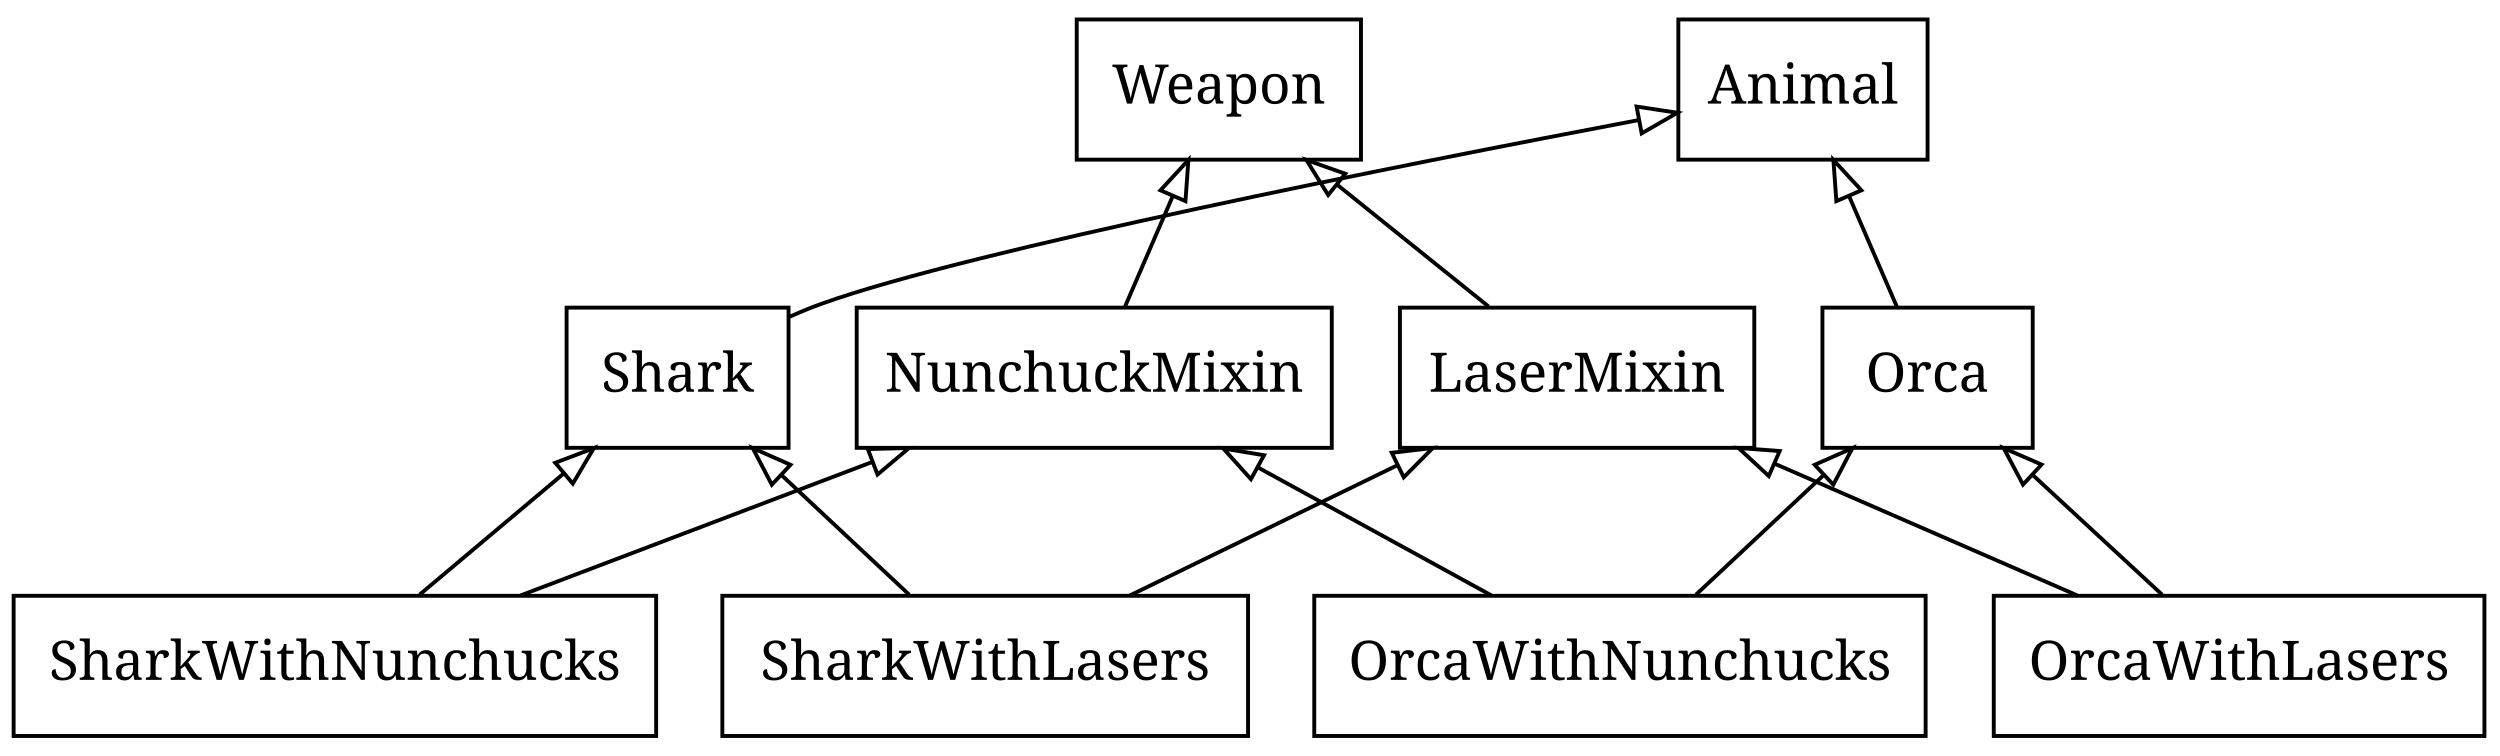
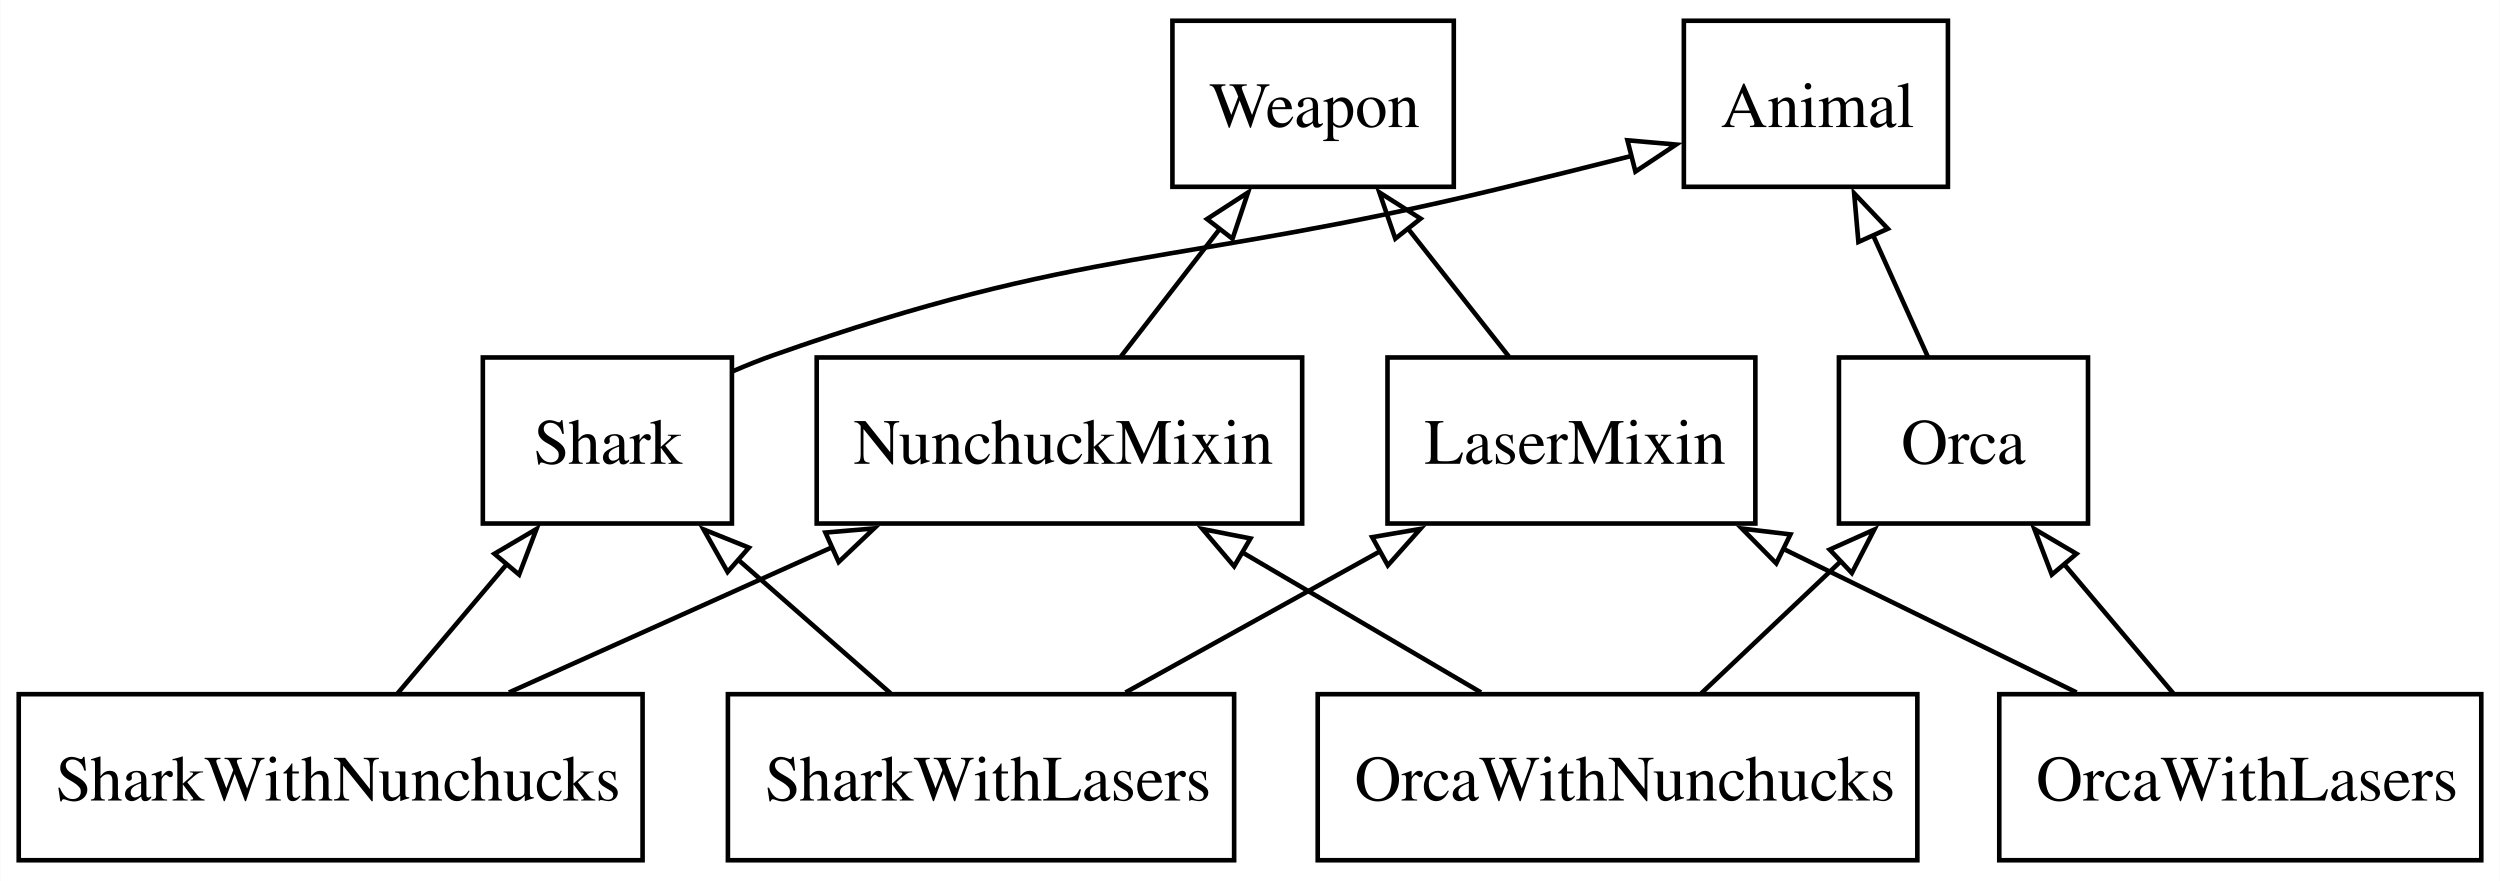
- <svg xmlns="http://www.w3.org/2000/svg" width="642pt" height="194pt" viewBox="0.00 0.00 642.00 194.00">
-   <g id="graph1" class="graph" transform="scale(1 1) rotate(0) translate(4 190)">
-     <polygon fill="white" stroke="white" points="-4,5 -4,-190 639,-190 639,5 -4,5" />
+ <svg xmlns="http://www.w3.org/2000/svg" width="542pt" height="191pt" viewBox="0.00 0.00 541.88 191.00">
+   <g id="graph0" class="graph" transform="scale(1 1) rotate(0) translate(4 187)">
+     <polygon fill="white" stroke="none" points="-4,4 -4,-187 537.88,-187 537.88,4 -4,4" />
    <g id="node1" class="node">
-       <polygon fill="none" stroke="black" points="508,-1 508,-37 634,-37 634,-1 508,-1" />
-       <text text-anchor="middle" x="571" y="-15.4" font-family="Times Roman,serif" font-size="14.00">OrcaWithLasers</text>
+       <polygon fill="none" stroke="black" points="361,-146.5 361,-182.5 418.25,-182.5 418.25,-146.5 361,-146.5" />
+       <text text-anchor="start" x="369" y="-159.45" font-family="Times,serif" font-size="14.00">Animal</text>
    </g>
    <g id="node2" class="node">
-       <polygon fill="none" stroke="black" points="464,-75 464,-111 518,-111 518,-75 464,-75" />
-       <text text-anchor="middle" x="491" y="-89.4" font-family="Times Roman,serif" font-size="14.00">Orca</text>
+       <polygon fill="none" stroke="black" points="296.75,-73.5 296.75,-109.5 376.5,-109.5 376.5,-73.5 296.75,-73.5" />
+       <text text-anchor="start" x="304.75" y="-86.45" font-family="Times,serif" font-size="14.00">LaserMixin</text>
+     </g>
+     <g id="node10" class="node">
+       <polygon fill="none" stroke="black" points="250.12,-146.5 250.12,-182.5 311.12,-182.5 311.12,-146.5 250.12,-146.5" />
+       <text text-anchor="start" x="258.12" y="-159.45" font-family="Times,serif" font-size="14.00">Weapon</text>
+     </g>
+     <g id="edge1" class="edge">
+       <path fill="none" stroke="black" d="M323.07,-109.69C316.47,-118.06 308.39,-128.3 301.06,-137.6" />
+       <polygon fill="none" stroke="black" points="298.44,-135.26 294.99,-145.28 303.93,-139.6 298.44,-135.26" />
+     </g>
+     <g id="node3" class="node">
+       <polygon fill="none" stroke="black" points="173,-73.5 173,-109.5 278.25,-109.5 278.25,-73.5 173,-73.5" />
+       <text text-anchor="start" x="181" y="-86.45" font-family="Times,serif" font-size="14.00">NunchuckMixin</text>
    </g>
    <g id="edge2" class="edge">
-       <path fill="none" stroke="black" d="M551.225,-37.292C541.246,-46.522 528.989,-57.86 518.143,-67.893" />
-       <polygon fill="none" stroke="black" points="515.512,-65.558 510.548,-74.918 520.265,-70.697 515.512,-65.558" />
+       <path fill="none" stroke="black" d="M238.94,-109.69C245.42,-118.06 253.36,-128.3 260.56,-137.6" />
+       <polygon fill="none" stroke="black" points="257.62,-139.51 266.51,-145.27 263.15,-135.23 257.62,-139.51" />
    </g>
    <g id="node4" class="node">
-       <polygon fill="none" stroke="black" points="355.5,-75 355.5,-111 446.5,-111 446.5,-75 355.5,-75" />
-       <text text-anchor="middle" x="401" y="-89.4" font-family="Times Roman,serif" font-size="14.00">LaserMixin</text>
+       <polygon fill="none" stroke="black" points="394.62,-73.5 394.62,-109.5 448.62,-109.5 448.62,-73.5 394.62,-73.5" />
+       <text text-anchor="start" x="408.12" y="-86.45" font-family="Times,serif" font-size="14.00">Orca</text>
+     </g>
+     <g id="edge3" class="edge">
+       <path fill="none" stroke="black" d="M413.88,-109.69C410.3,-117.62 405.97,-127.24 401.96,-136.14" />
+       <polygon fill="none" stroke="black" points="398.84,-134.54 397.92,-145.09 405.22,-137.41 398.84,-134.54" />
+     </g>
+     <g id="node5" class="node">
+       <polygon fill="none" stroke="black" points="429.38,-0.5 429.38,-36.5 533.88,-36.5 533.88,-0.5 429.38,-0.5" />
+       <text text-anchor="start" x="437.38" y="-13.45" font-family="Times,serif" font-size="14.00">OrcaWithLasers</text>
    </g>
    <g id="edge4" class="edge">
-       <path fill="none" stroke="black" d="M529.413,-37.102C505.967,-47.309 476.496,-60.137 451.703,-70.93" />
-       <polygon fill="none" stroke="black" points="450.224,-67.756 442.452,-74.956 453.018,-74.174 450.224,-67.756" />
+       <path fill="none" stroke="black" d="M446.15,-36.87C426.93,-46.28 402.96,-58.02 382.35,-68.11" />
+       <polygon fill="none" stroke="black" points="381.03,-64.86 373.59,-72.4 384.11,-71.14 381.03,-64.86" />
    </g>
-     <g id="node3" class="node">
-       <polygon fill="none" stroke="black" points="427,-149 427,-185 491,-185 491,-149 427,-149" />
-       <text text-anchor="middle" x="459" y="-163.4" font-family="Times Roman,serif" font-size="14.00">Animal</text>
+     <g id="edge5" class="edge">
+       <path fill="none" stroke="black" d="M467.1,-36.69C459.95,-45.15 451.19,-55.52 443.27,-64.89" />
+       <polygon fill="none" stroke="black" points="440.77,-62.42 436.99,-72.32 446.12,-66.94 440.77,-62.42" />
+     </g>
+     <g id="node6" class="node">
+       <polygon fill="none" stroke="black" points="281.62,-0.5 281.62,-36.5 411.62,-36.5 411.62,-0.5 281.62,-0.5" />
+       <text text-anchor="start" x="289.62" y="-13.45" font-family="Times,serif" font-size="14.00">OrcaWithNunchucks</text>
    </g>
    <g id="edge6" class="edge">
-       <path fill="none" stroke="black" d="M483.09,-111.292C479.409,-119.805 474.952,-130.112 470.878,-139.533" />
-       <polygon fill="none" stroke="black" points="467.576,-138.35 466.819,-148.918 474.001,-141.129 467.576,-138.35" />
+       <path fill="none" stroke="black" d="M317.03,-36.87C301.35,-46.07 281.89,-57.48 264.97,-67.42" />
+       <polygon fill="none" stroke="black" points="263.5,-64.22 256.64,-72.3 267.04,-70.26 263.5,-64.22" />
    </g>
-     <g id="node5" class="node">
-       <polygon fill="none" stroke="black" points="272.5,-149 272.5,-185 345.5,-185 345.5,-149 272.5,-149" />
-       <text text-anchor="middle" x="309" y="-163.4" font-family="Times Roman,serif" font-size="14.00">Weapon</text>
+     <g id="edge7" class="edge">
+       <path fill="none" stroke="black" d="M364.78,-36.69C373.93,-45.34 385.18,-56 395.26,-65.54" />
+       <polygon fill="none" stroke="black" points="392.61,-67.85 402.28,-72.18 397.42,-62.77 392.61,-67.85" />
+     </g>
+     <g id="node7" class="node">
+       <polygon fill="none" stroke="black" points="100.62,-73.5 100.62,-109.5 154.62,-109.5 154.62,-73.5 100.62,-73.5" />
+       <text text-anchor="start" x="111.62" y="-86.45" font-family="Times,serif" font-size="14.00">Shark</text>
    </g>
    <g id="edge8" class="edge">
-       <path fill="none" stroke="black" d="M378.258,-111.292C366.56,-120.701 352.139,-132.301 339.49,-142.475" />
-       <polygon fill="none" stroke="black" points="337.078,-139.923 331.48,-148.918 341.466,-145.378 337.078,-139.923" />
+       <path fill="none" stroke="black" d="M154.87,-106.54C157.79,-107.8 160.74,-108.98 163.62,-110 231.14,-133.8 251.04,-129.2 320.62,-146 330.12,-148.29 340.34,-150.84 349.92,-153.26" />
+       <polygon fill="none" stroke="black" points="348.77,-156.58 359.32,-155.66 350.5,-149.8 348.77,-156.58" />
    </g>
-     <g id="node6" class="node">
-       <polygon fill="none" stroke="black" points="141.5,-75 141.5,-111 198.5,-111 198.5,-75 141.5,-75" />
-       <text text-anchor="middle" x="170" y="-89.4" font-family="Times Roman,serif" font-size="14.00">Shark</text>
+     <g id="node8" class="node">
+       <polygon fill="none" stroke="black" points="153.75,-0.5 153.75,-36.5 263.5,-36.5 263.5,-0.5 153.75,-0.5" />
+       <text text-anchor="start" x="161.75" y="-13.45" font-family="Times,serif" font-size="14.00">SharkWithLasers</text>
+     </g>
+     <g id="edge9" class="edge">
+       <path fill="none" stroke="black" d="M239.94,-36.87C256.6,-46.11 277.29,-57.59 295.26,-67.55" />
+       <polygon fill="none" stroke="black" points="293.43,-70.54 303.87,-72.33 296.82,-64.42 293.43,-70.54" />
    </g>
    <g id="edge10" class="edge">
-       <path fill="none" stroke="black" d="M198.766,-108.669C201.509,-109.889 204.281,-111.024 207,-112 245.149,-125.694 355.356,-147.523 416.635,-159.135" />
-       <polygon fill="none" stroke="black" points="416.28,-162.63 426.755,-161.044 417.577,-155.751 416.28,-162.63" />
+       <path fill="none" stroke="black" d="M189.02,-36.69C179.04,-45.43 166.74,-56.22 155.77,-65.83" />
+       <polygon fill="none" stroke="black" points="153.68,-63 148.47,-72.23 158.3,-68.27 153.68,-63" />
    </g>
-     <g id="node7" class="node">
-       <polygon fill="none" stroke="black" points="333.5,-1 333.5,-37 490.5,-37 490.5,-1 333.5,-1" />
-       <text text-anchor="middle" x="412" y="-15.4" font-family="Times Roman,serif" font-size="14.00">OrcaWithNunchucks</text>
+     <g id="node9" class="node">
+       <polygon fill="none" stroke="black" points="0,-0.5 0,-36.5 135.25,-36.5 135.25,-0.5 0,-0.5" />
+       <text text-anchor="start" x="8" y="-13.45" font-family="Times,serif" font-size="14.00">SharkWithNunchucks</text>
+     </g>
+     <g id="edge11" class="edge">
+       <path fill="none" stroke="black" d="M106.28,-36.87C127.41,-46.37 153.82,-58.23 176.41,-68.39" />
+       <polygon fill="none" stroke="black" points="174.89,-71.54 185.44,-72.44 177.76,-65.15 174.89,-71.54" />
    </g>
    <g id="edge12" class="edge">
-       <path fill="none" stroke="black" d="M431.528,-37.292C441.382,-46.522 453.486,-57.86 464.196,-67.893" />
-       <polygon fill="none" stroke="black" points="462.006,-70.636 471.697,-74.918 466.791,-65.528 462.006,-70.636" />
-     </g>
-     <g id="node8" class="node">
-       <polygon fill="none" stroke="black" points="216,-75 216,-111 338,-111 338,-75 216,-75" />
-       <text text-anchor="middle" x="277" y="-89.4" font-family="Times Roman,serif" font-size="14.00">NunchuckMixin</text>
-     </g>
-     <g id="edge14" class="edge">
-       <path fill="none" stroke="black" d="M378.975,-37.102C360.915,-47.002 338.355,-59.368 319.049,-69.951" />
-       <polygon fill="none" stroke="black" points="317.238,-66.952 310.152,-74.828 320.603,-73.09 317.238,-66.952" />
-     </g>
-     <g id="edge16" class="edge">
-       <path fill="none" stroke="black" d="M284.91,-111.292C288.591,-119.805 293.048,-130.112 297.122,-139.533" />
-       <polygon fill="none" stroke="black" points="293.999,-141.129 301.181,-148.918 300.424,-138.35 293.999,-141.129" />
-     </g>
-     <g id="node9" class="node">
-       <polygon fill="none" stroke="black" points="181.5,-1 181.5,-37 316.5,-37 316.5,-1 181.5,-1" />
-       <text text-anchor="middle" x="249" y="-15.4" font-family="Times Roman,serif" font-size="14.00">SharkWithLasers</text>
-     </g>
-     <g id="edge20" class="edge">
-       <path fill="none" stroke="black" d="M286.183,-37.102C306.87,-47.174 332.802,-59.798 354.785,-70.501" />
-       <polygon fill="none" stroke="black" points="353.414,-73.726 363.937,-74.956 356.478,-67.432 353.414,-73.726" />
-     </g>
-     <g id="edge18" class="edge">
-       <path fill="none" stroke="black" d="M229.472,-37.292C219.618,-46.522 207.514,-57.86 196.804,-67.893" />
-       <polygon fill="none" stroke="black" points="194.209,-65.528 189.303,-74.918 198.994,-70.636 194.209,-65.528" />
-     </g>
-     <g id="node10" class="node">
-       <polygon fill="none" stroke="black" points="-0.5,-1 -0.5,-37 164.5,-37 164.5,-1 -0.5,-1" />
-       <text text-anchor="middle" x="82" y="-15.4" font-family="Times Roman,serif" font-size="14.00">SharkWithNunchucks</text>
-     </g>
-     <g id="edge22" class="edge">
-       <path fill="none" stroke="black" d="M103.753,-37.292C114.942,-46.701 128.737,-58.301 140.836,-68.475" />
-       <polygon fill="none" stroke="black" points="138.591,-71.161 148.497,-74.918 143.096,-65.803 138.591,-71.161" />
-     </g>
-     <g id="edge24" class="edge">
-       <path fill="none" stroke="black" d="M129.702,-37.102C156.952,-47.444 191.297,-60.477 219.966,-71.356" />
-       <polygon fill="none" stroke="black" points="218.861,-74.681 229.453,-74.956 221.345,-68.136 218.861,-74.681" />
+       <path fill="none" stroke="black" d="M82.15,-36.69C89.3,-45.15 98.06,-55.52 105.98,-64.89" />
+       <polygon fill="none" stroke="black" points="103.13,-66.94 112.26,-72.32 108.48,-62.42 103.13,-66.94" />
    </g>
  </g>
</svg>
